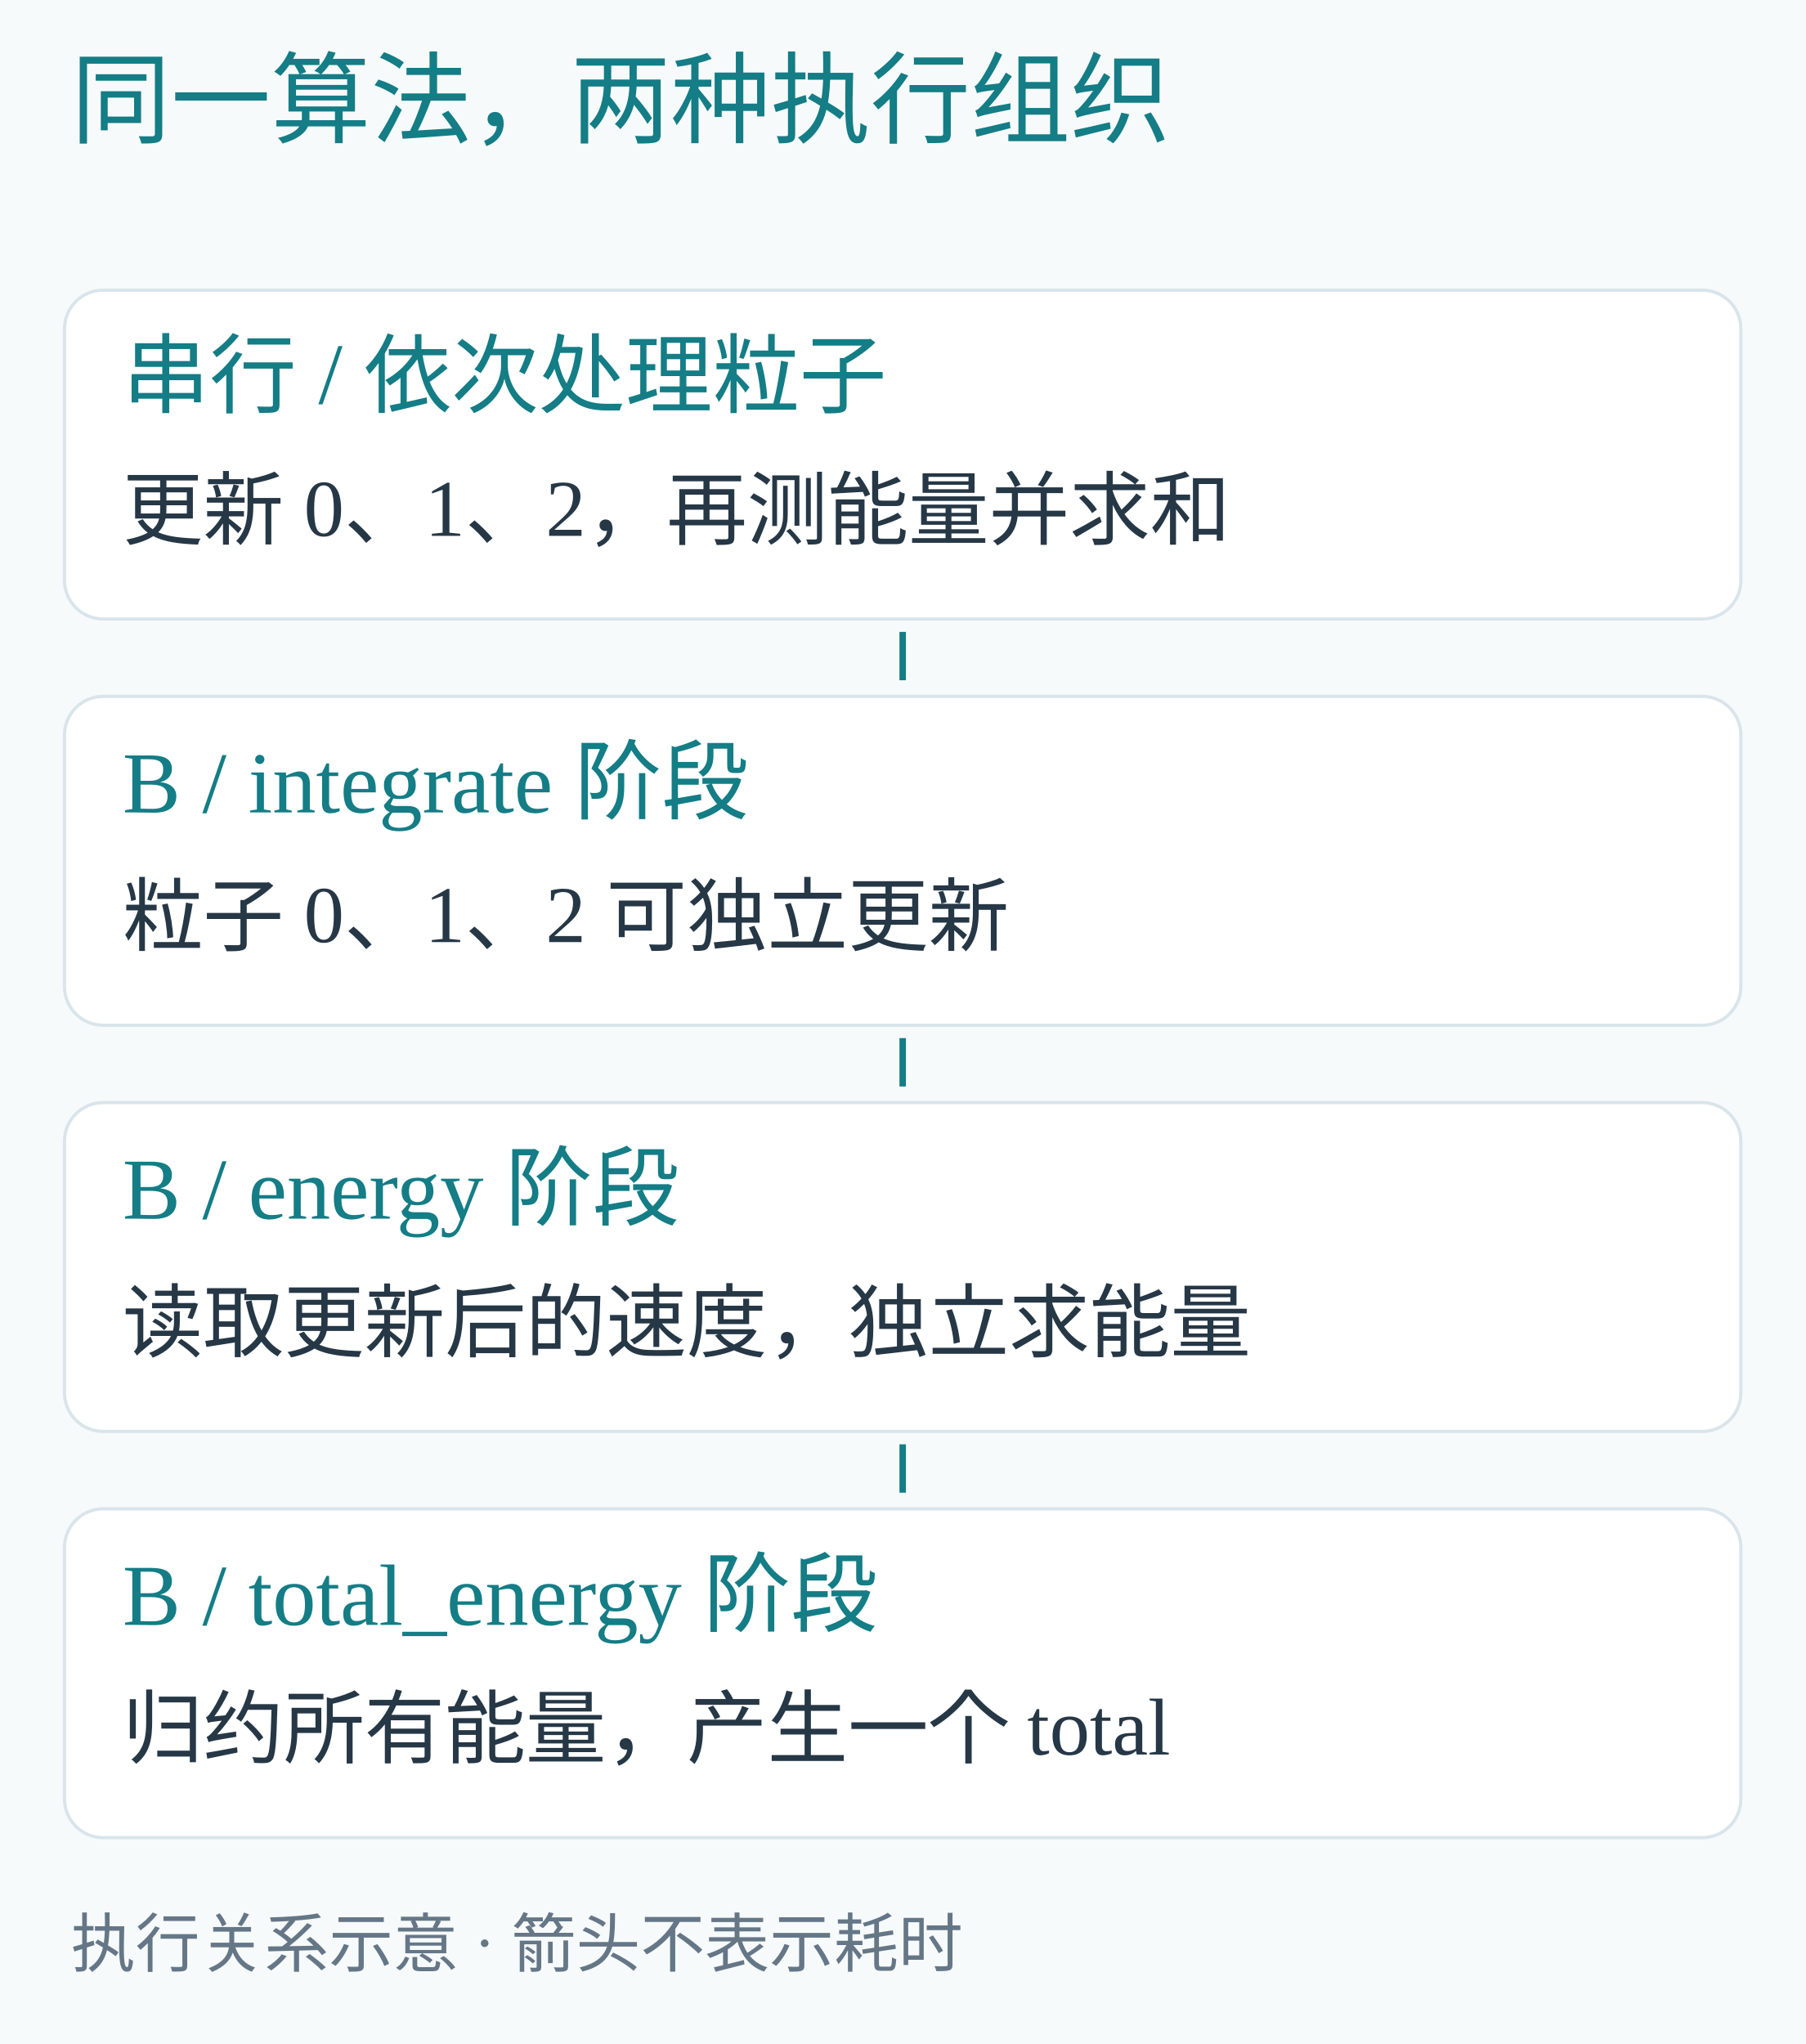
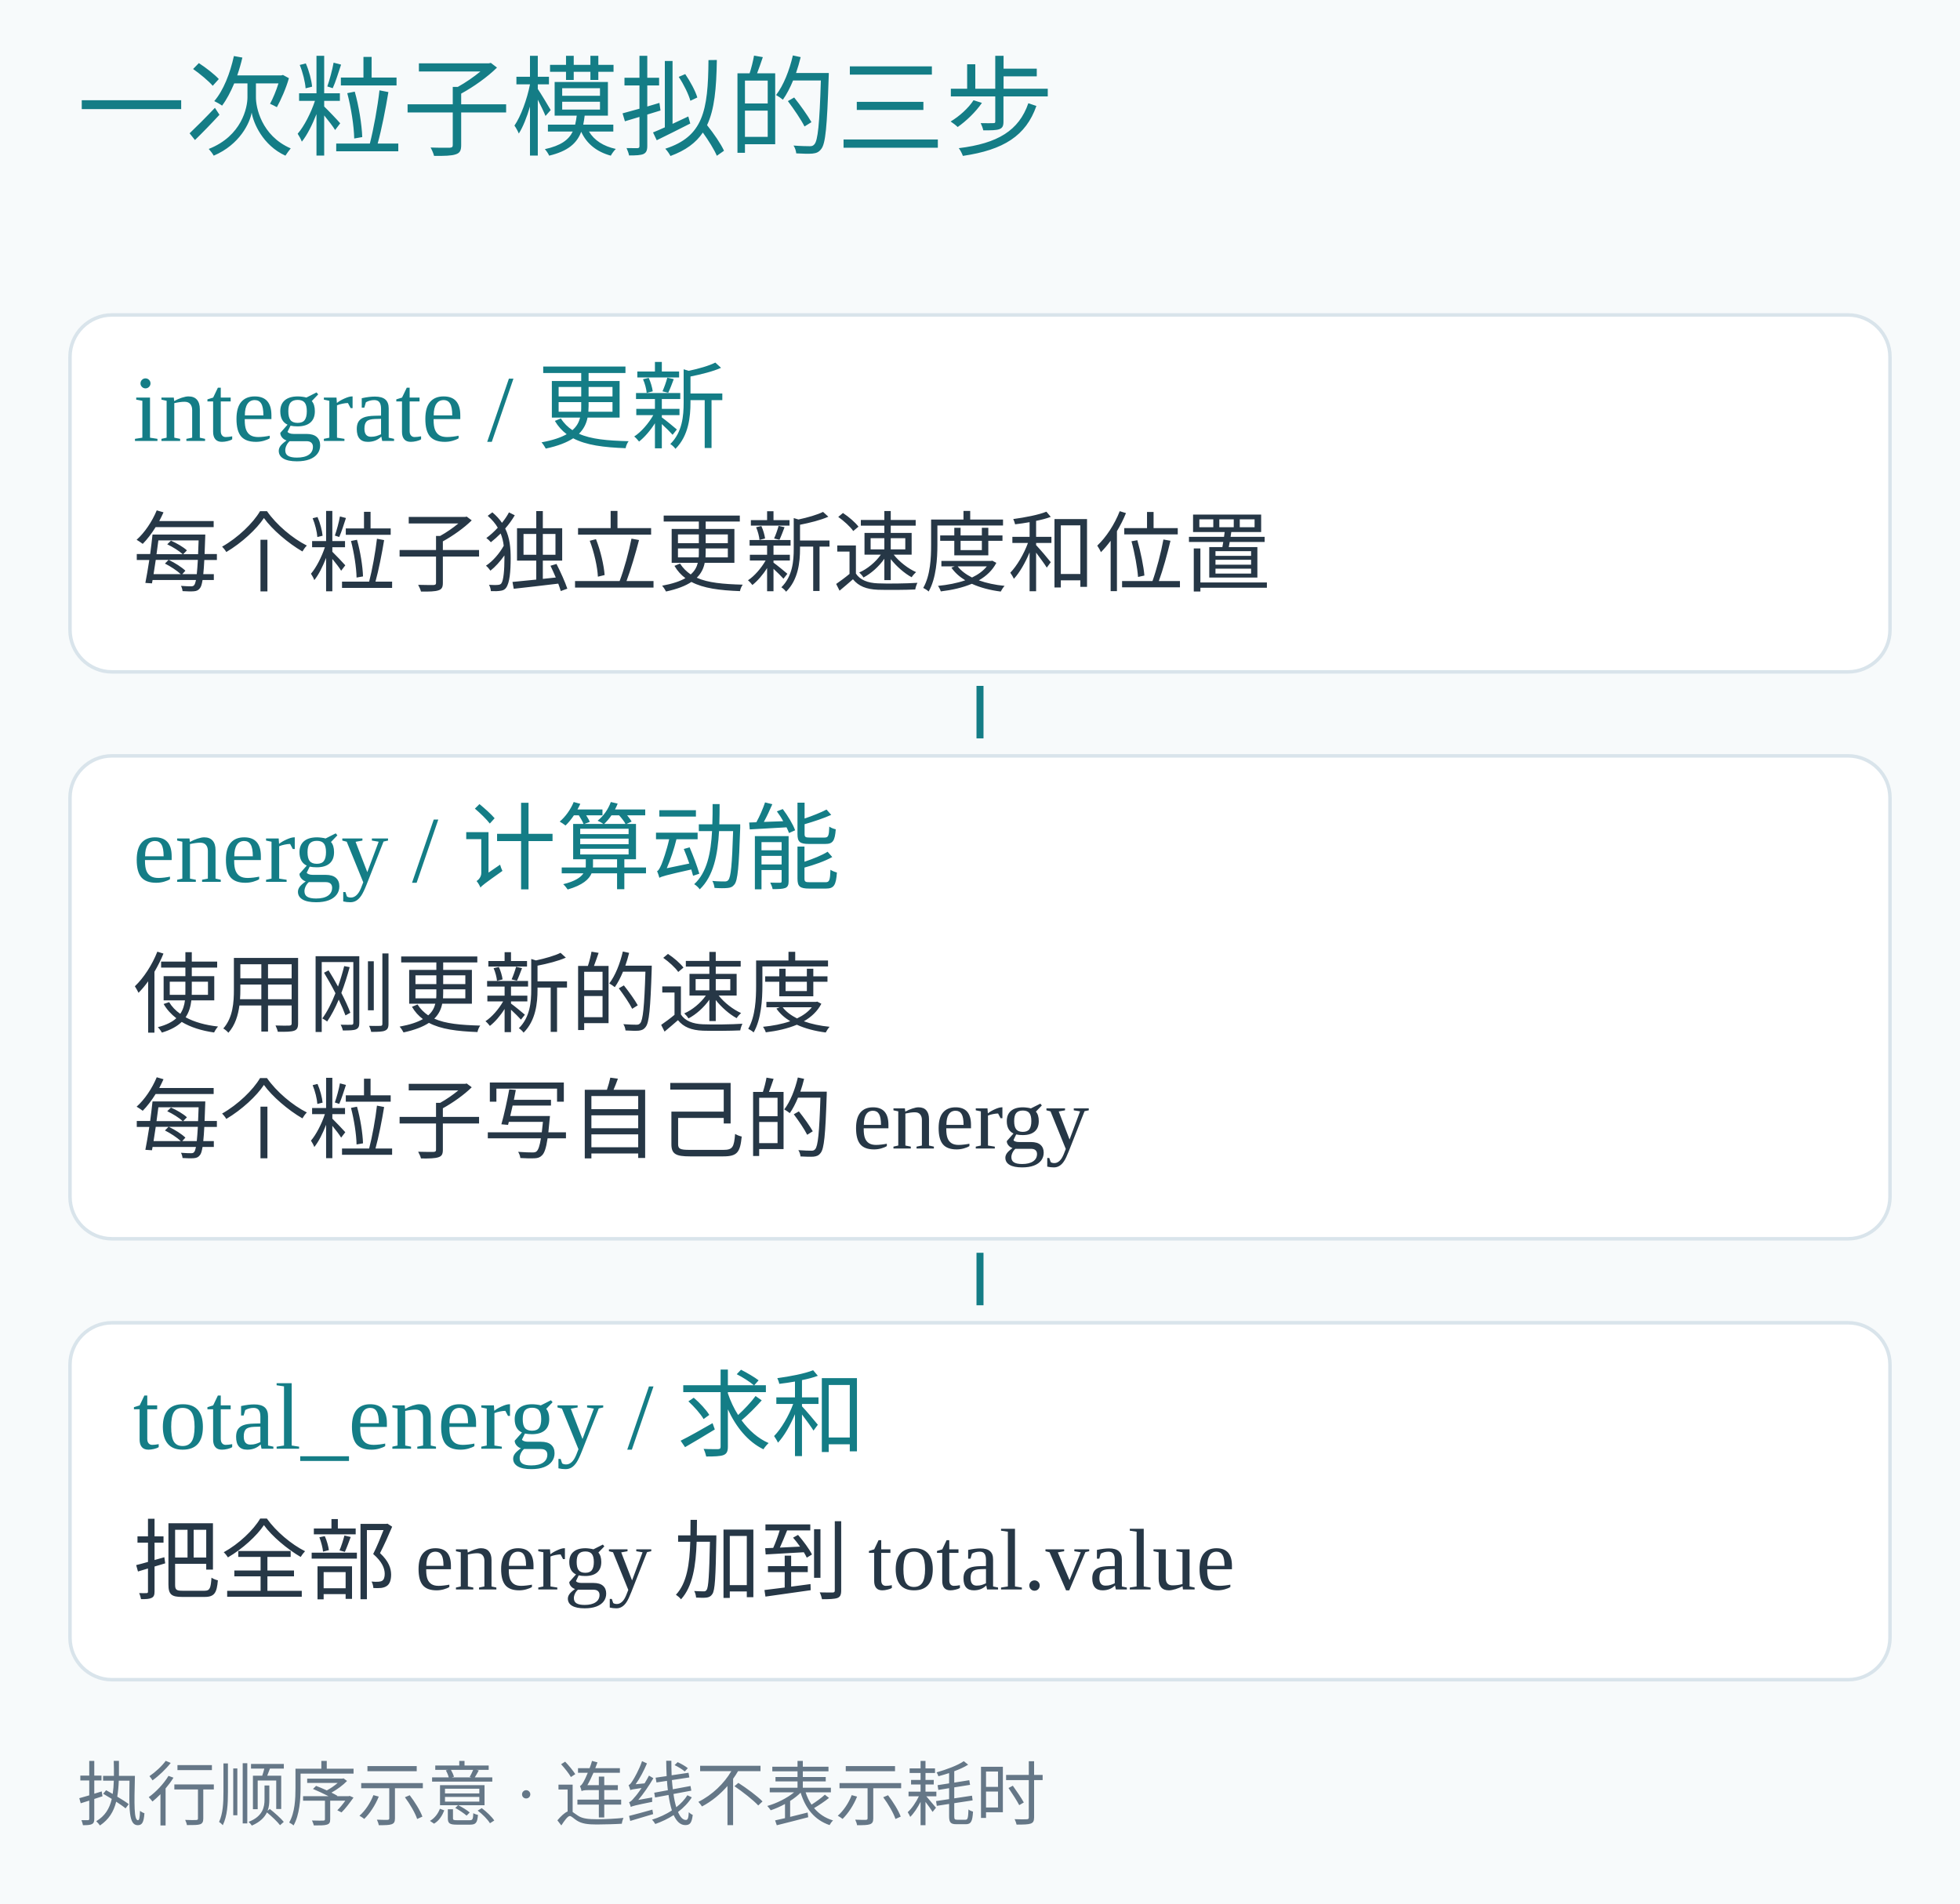
- <svg xmlns="http://www.w3.org/2000/svg" width="560" height="634" viewBox="0 0 560 634">
-   <rect x="0" y="0" width="560" height="634" rx="0" fill="#f7fafb" stroke="#f7fafb" />
-   <text x="22" y="42" fill="#147d86" font-size="31">同一算法，两种执行组织</text>
+ <svg xmlns="http://www.w3.org/2000/svg" width="560" height="544">
+   <rect x="0" y="0" width="560" height="544" rx="0" fill="#f7fafb" stroke="#f7fafb" />
+   <text x="22" y="42" fill="#147d86" font-size="31">一次粒子模拟的三步</text>
  <rect x="20" y="90" width="520" height="102" rx="12" fill="#ffffff" stroke="#d9e4eb" />
-   <text x="38" y="126" fill="#147d86" font-size="27">串行 / 依次处理粒子</text>
-   <text x="38" y="167" fill="#263746" font-size="25">更新 0、1、2，再测能量并求和</text>
+   <text x="38" y="126" fill="#147d86" font-size="27">integrate / 更新</text>
+   <text x="38" y="167" fill="#263746" font-size="25">每个粒子独立更新速度和位置</text>
  <line x1="280" y1="196" x2="280" y2="211" stroke="#147d86" stroke-width="2" />
-   <rect x="20" y="216" width="520" height="102" rx="12" fill="#ffffff" stroke="#d9e4eb" />
-   <text x="38" y="252" fill="#147d86" font-size="27">B / integrate 阶段</text>
-   <text x="38" y="293" fill="#263746" font-size="25">粒子 0、1、2 可独立更新</text>
-   <line x1="280" y1="322" x2="280" y2="337" stroke="#147d86" stroke-width="2" />
-   <rect x="20" y="342" width="520" height="102" rx="12" fill="#ffffff" stroke="#d9e4eb" />
-   <text x="38" y="378" fill="#147d86" font-size="27">B / energy 阶段</text>
-   <text x="38" y="419" fill="#263746" font-size="25">读取更新后的速度，独立求能量</text>
-   <line x1="280" y1="448" x2="280" y2="463" stroke="#147d86" stroke-width="2" />
-   <rect x="20" y="468" width="520" height="102" rx="12" fill="#ffffff" stroke="#d9e4eb" />
-   <text x="38" y="504" fill="#147d86" font-size="27">B / total_energy 阶段</text>
-   <text x="38" y="545" fill="#263746" font-size="25">归约所有能量，产生一个 total</text>
-   <text x="22" y="610" fill="#657787" font-size="20">执行关系示意 · 箭头不表示耗时</text>
+   <rect x="20" y="216" width="520" height="138" rx="12" fill="#ffffff" stroke="#d9e4eb" />
+   <text x="38" y="252" fill="#147d86" font-size="27">energy / 计算动能</text>
+   <text x="38" y="293" fill="#263746" font-size="25">使用刚更新的速度</text>
+   <text x="38" y="329" fill="#263746" font-size="25">每个粒子写自己的 energy</text>
+   <line x1="280" y1="358" x2="280" y2="373" stroke="#147d86" stroke-width="2" />
+   <rect x="20" y="378" width="520" height="102" rx="12" fill="#ffffff" stroke="#d9e4eb" />
+   <text x="38" y="414" fill="#147d86" font-size="27">total_energy / 求和</text>
+   <text x="38" y="455" fill="#263746" font-size="25">把全部 energy 加到 total.value</text>
+   <text x="22" y="520" fill="#657787" font-size="20">执行顺序示意 · 连线不表示耗时</text>
</svg>
